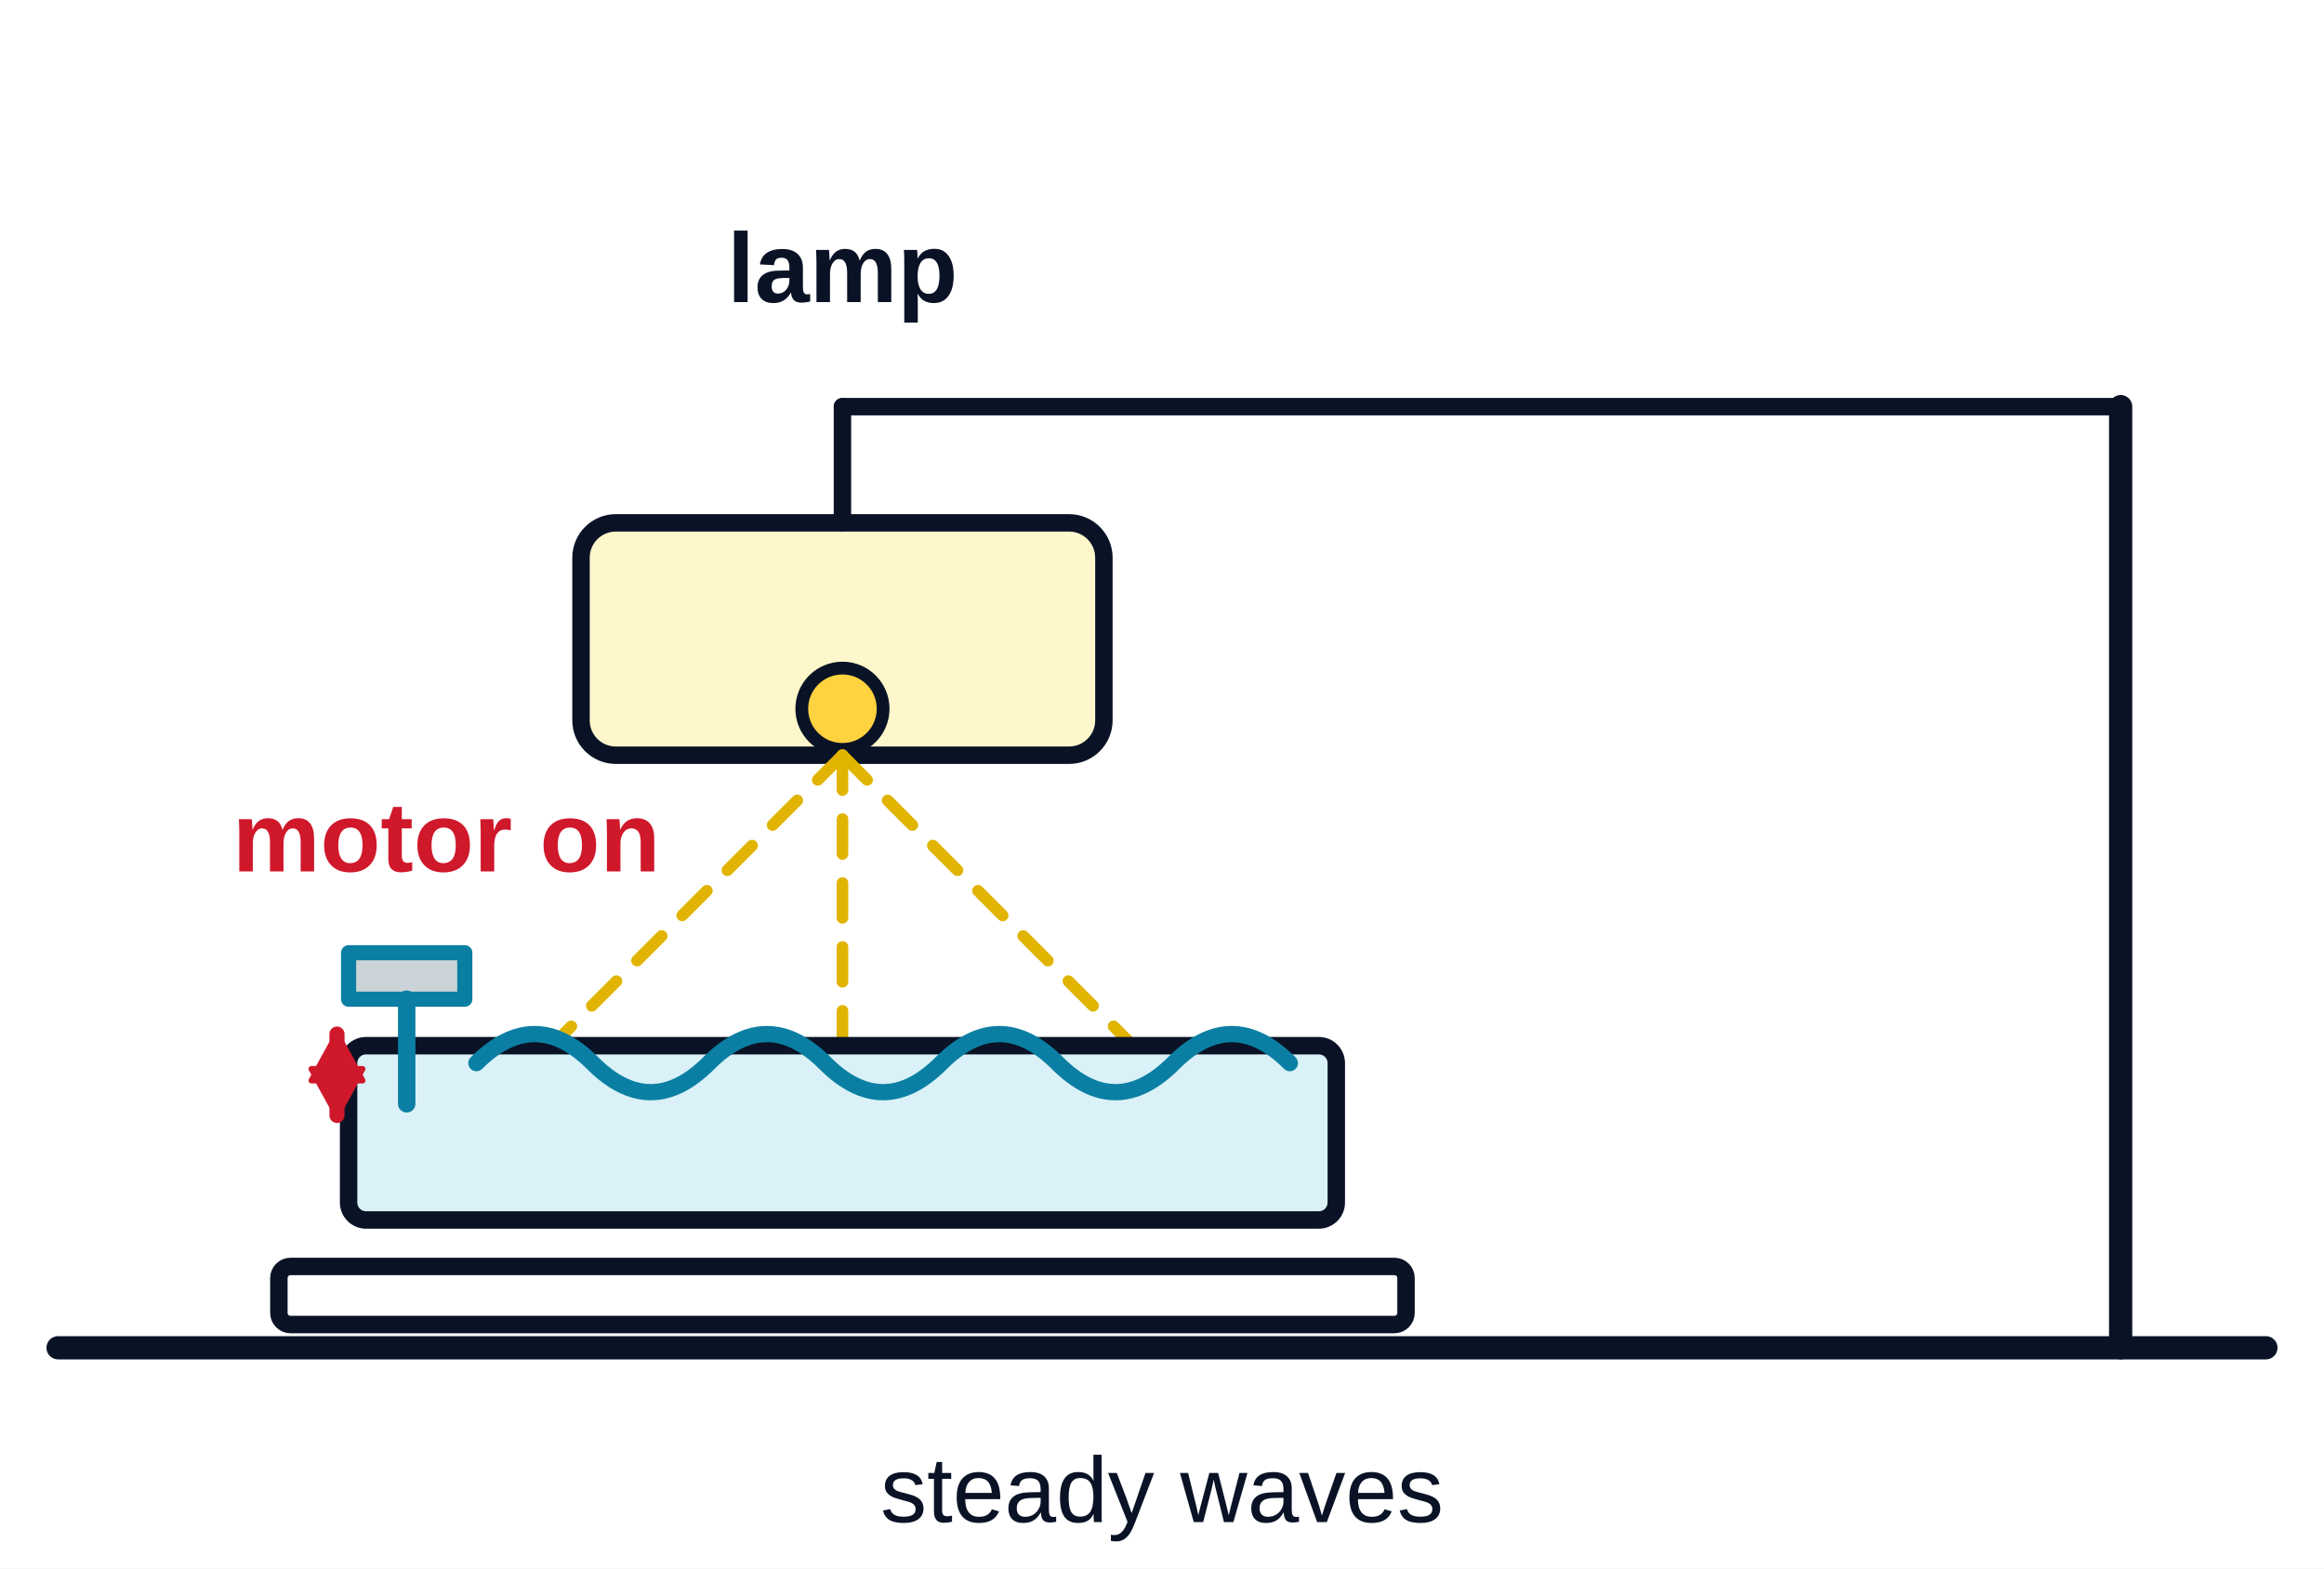
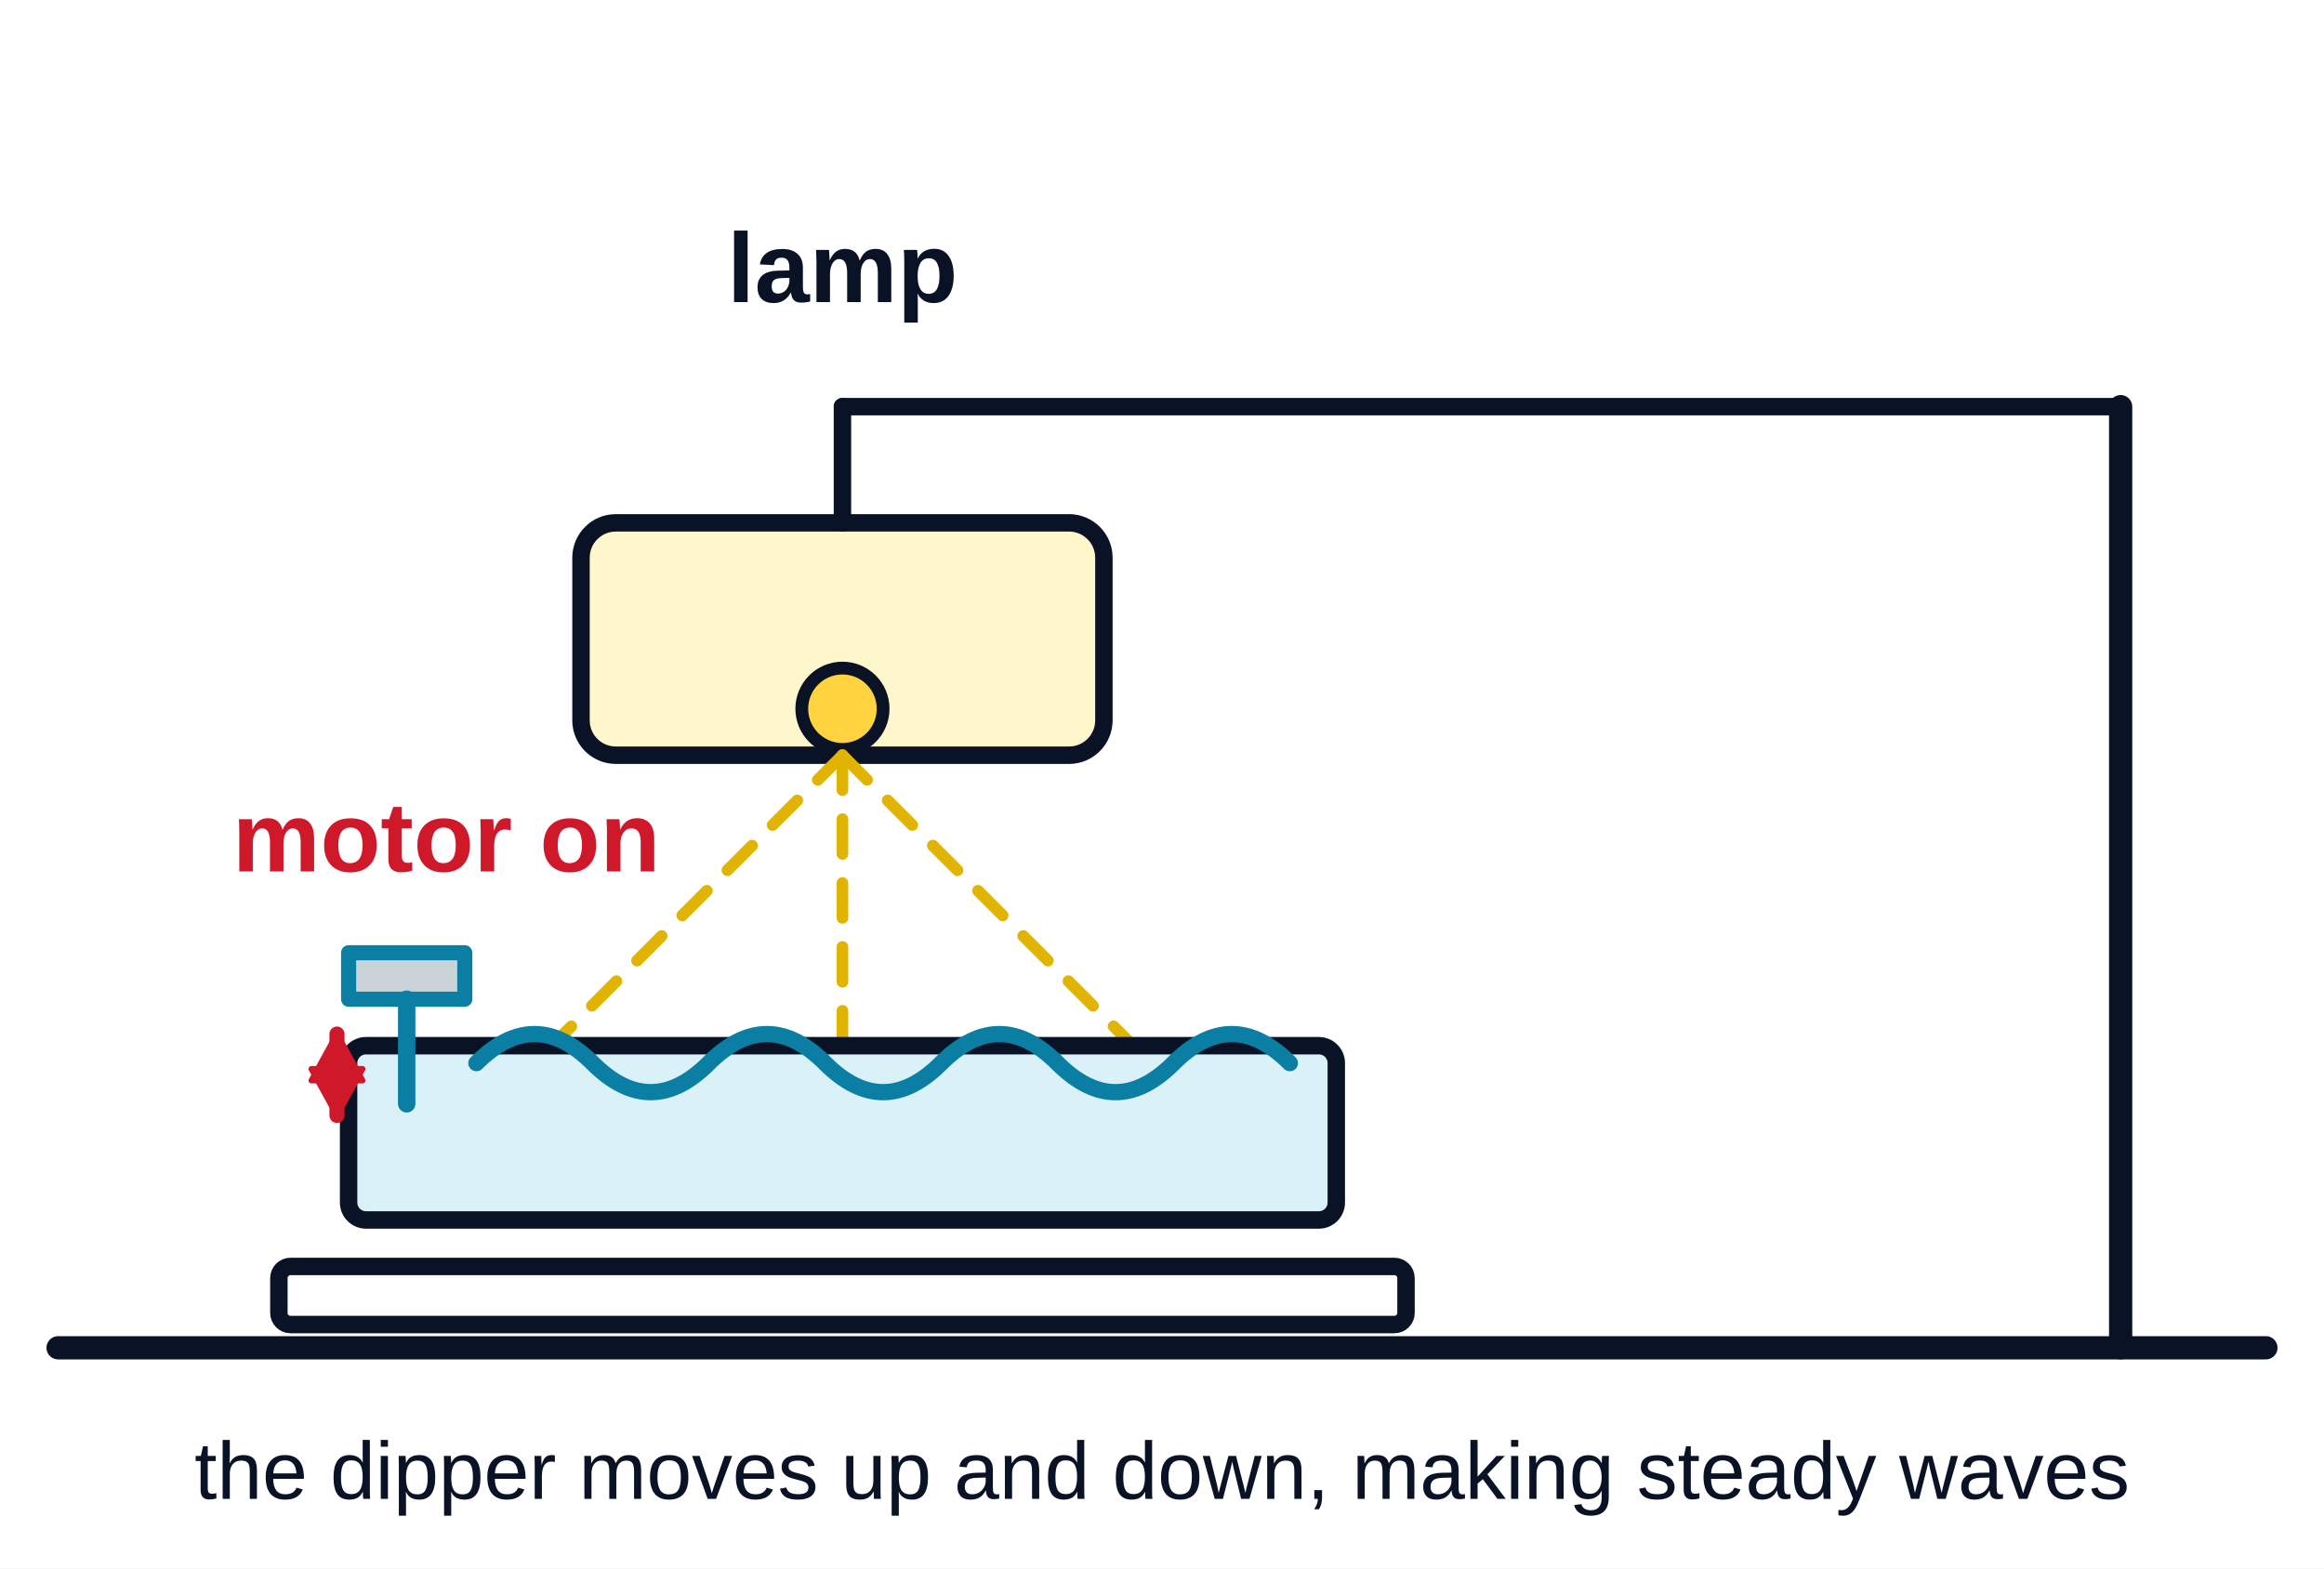
<svg xmlns="http://www.w3.org/2000/svg" viewBox="0 0 400 270" width="400" height="270" role="img" font-family="Arial, Helvetica, sans-serif" fill="none" stroke="#0a1326" stroke-width="3.2" stroke-linecap="round" stroke-linejoin="round">
  <rect width="400" height="270" fill="#ffffff" stroke="none" />
  <line x1="10" y1="232" x2="390" y2="232" stroke="#0a1326" stroke-width="4" />
  <rect x="100" y="90" width="90" height="40" fill="#fff7cc" stroke="#0a1326" stroke-width="3" rx="6" />
  <circle cx="145" cy="122" r="7" fill="#ffd23f" stroke="#0a1326" stroke-width="2.2" />
  <text x="145" y="112" text-anchor="middle" font-size="1" font-weight="700" fill="#0a1326" stroke="none" />
  <line x1="145" y1="130" x2="70" y2="205" stroke="#e0b400" stroke-width="2" stroke-dasharray="6 5" />
  <line x1="145" y1="130" x2="220" y2="205" stroke="#e0b400" stroke-width="2" stroke-dasharray="6 5" />
  <line x1="145" y1="130" x2="145" y2="205" stroke="#e0b400" stroke-width="2" stroke-dasharray="6 5" />
  <line x1="145" y1="70" x2="145" y2="90" stroke="#0a1326" stroke-width="3" />
  <line x1="145" y1="70" x2="365" y2="70" stroke="#0a1326" stroke-width="3" />
  <line x1="365" y1="70" x2="365" y2="232" stroke="#0a1326" stroke-width="4" />
  <rect x="60" y="180" width="170" height="30" fill="#d9f1f7" stroke="#0a1326" stroke-width="3" rx="3" />
  <rect x="48" y="218" width="194" height="10" fill="#ffffff" stroke="#0a1326" stroke-width="3" rx="2" />
  <rect x="60" y="164" width="20" height="8" fill="#c9d3d8" stroke="#0b7fa3" stroke-width="2.6" />
  <line x1="70" y1="172" x2="70" y2="190" stroke="#0b7fa3" stroke-width="3" />
  <path d="M82 183 q10 -10 20 0 t20 0 t20 0 t20 0 t20 0 t20 0 t20 0" stroke="#0b7fa3" stroke-width="2.8" fill="none" />
  <line x1="58" y1="192" x2="58" y2="186" stroke="#d0182b" stroke-width="2.6" />
  <path d="M58 178 L53.6 186 L62.4 186 Z" fill="#d0182b" stroke="#d0182b" stroke-width="1" />
  <line x1="58" y1="178" x2="58" y2="184" stroke="#d0182b" stroke-width="2.6" />
  <path d="M58 192 L62.4 184 L53.6 184 Z" fill="#d0182b" stroke="#d0182b" stroke-width="1" />
  <text x="145" y="52" text-anchor="middle" font-size="17" font-weight="700" fill="#0a1326" stroke="none">lamp</text>
  <text x="40" y="150" text-anchor="start" font-size="17" font-weight="700" fill="#d0182b" stroke="none">motor on</text>
  <text x="160" y="236" text-anchor="middle" font-size="1" font-weight="700" fill="#0a1326" stroke="none" />
-   <text x="200" y="262" text-anchor="middle" font-size="16" font-weight="400" fill="#0a1326" stroke="none">steady waves</text>
+   <text x="200" y="258" text-anchor="middle" font-size="14" font-weight="400" fill="#0a1326" stroke="none">the dipper moves up and down, making steady waves</text>
</svg>
